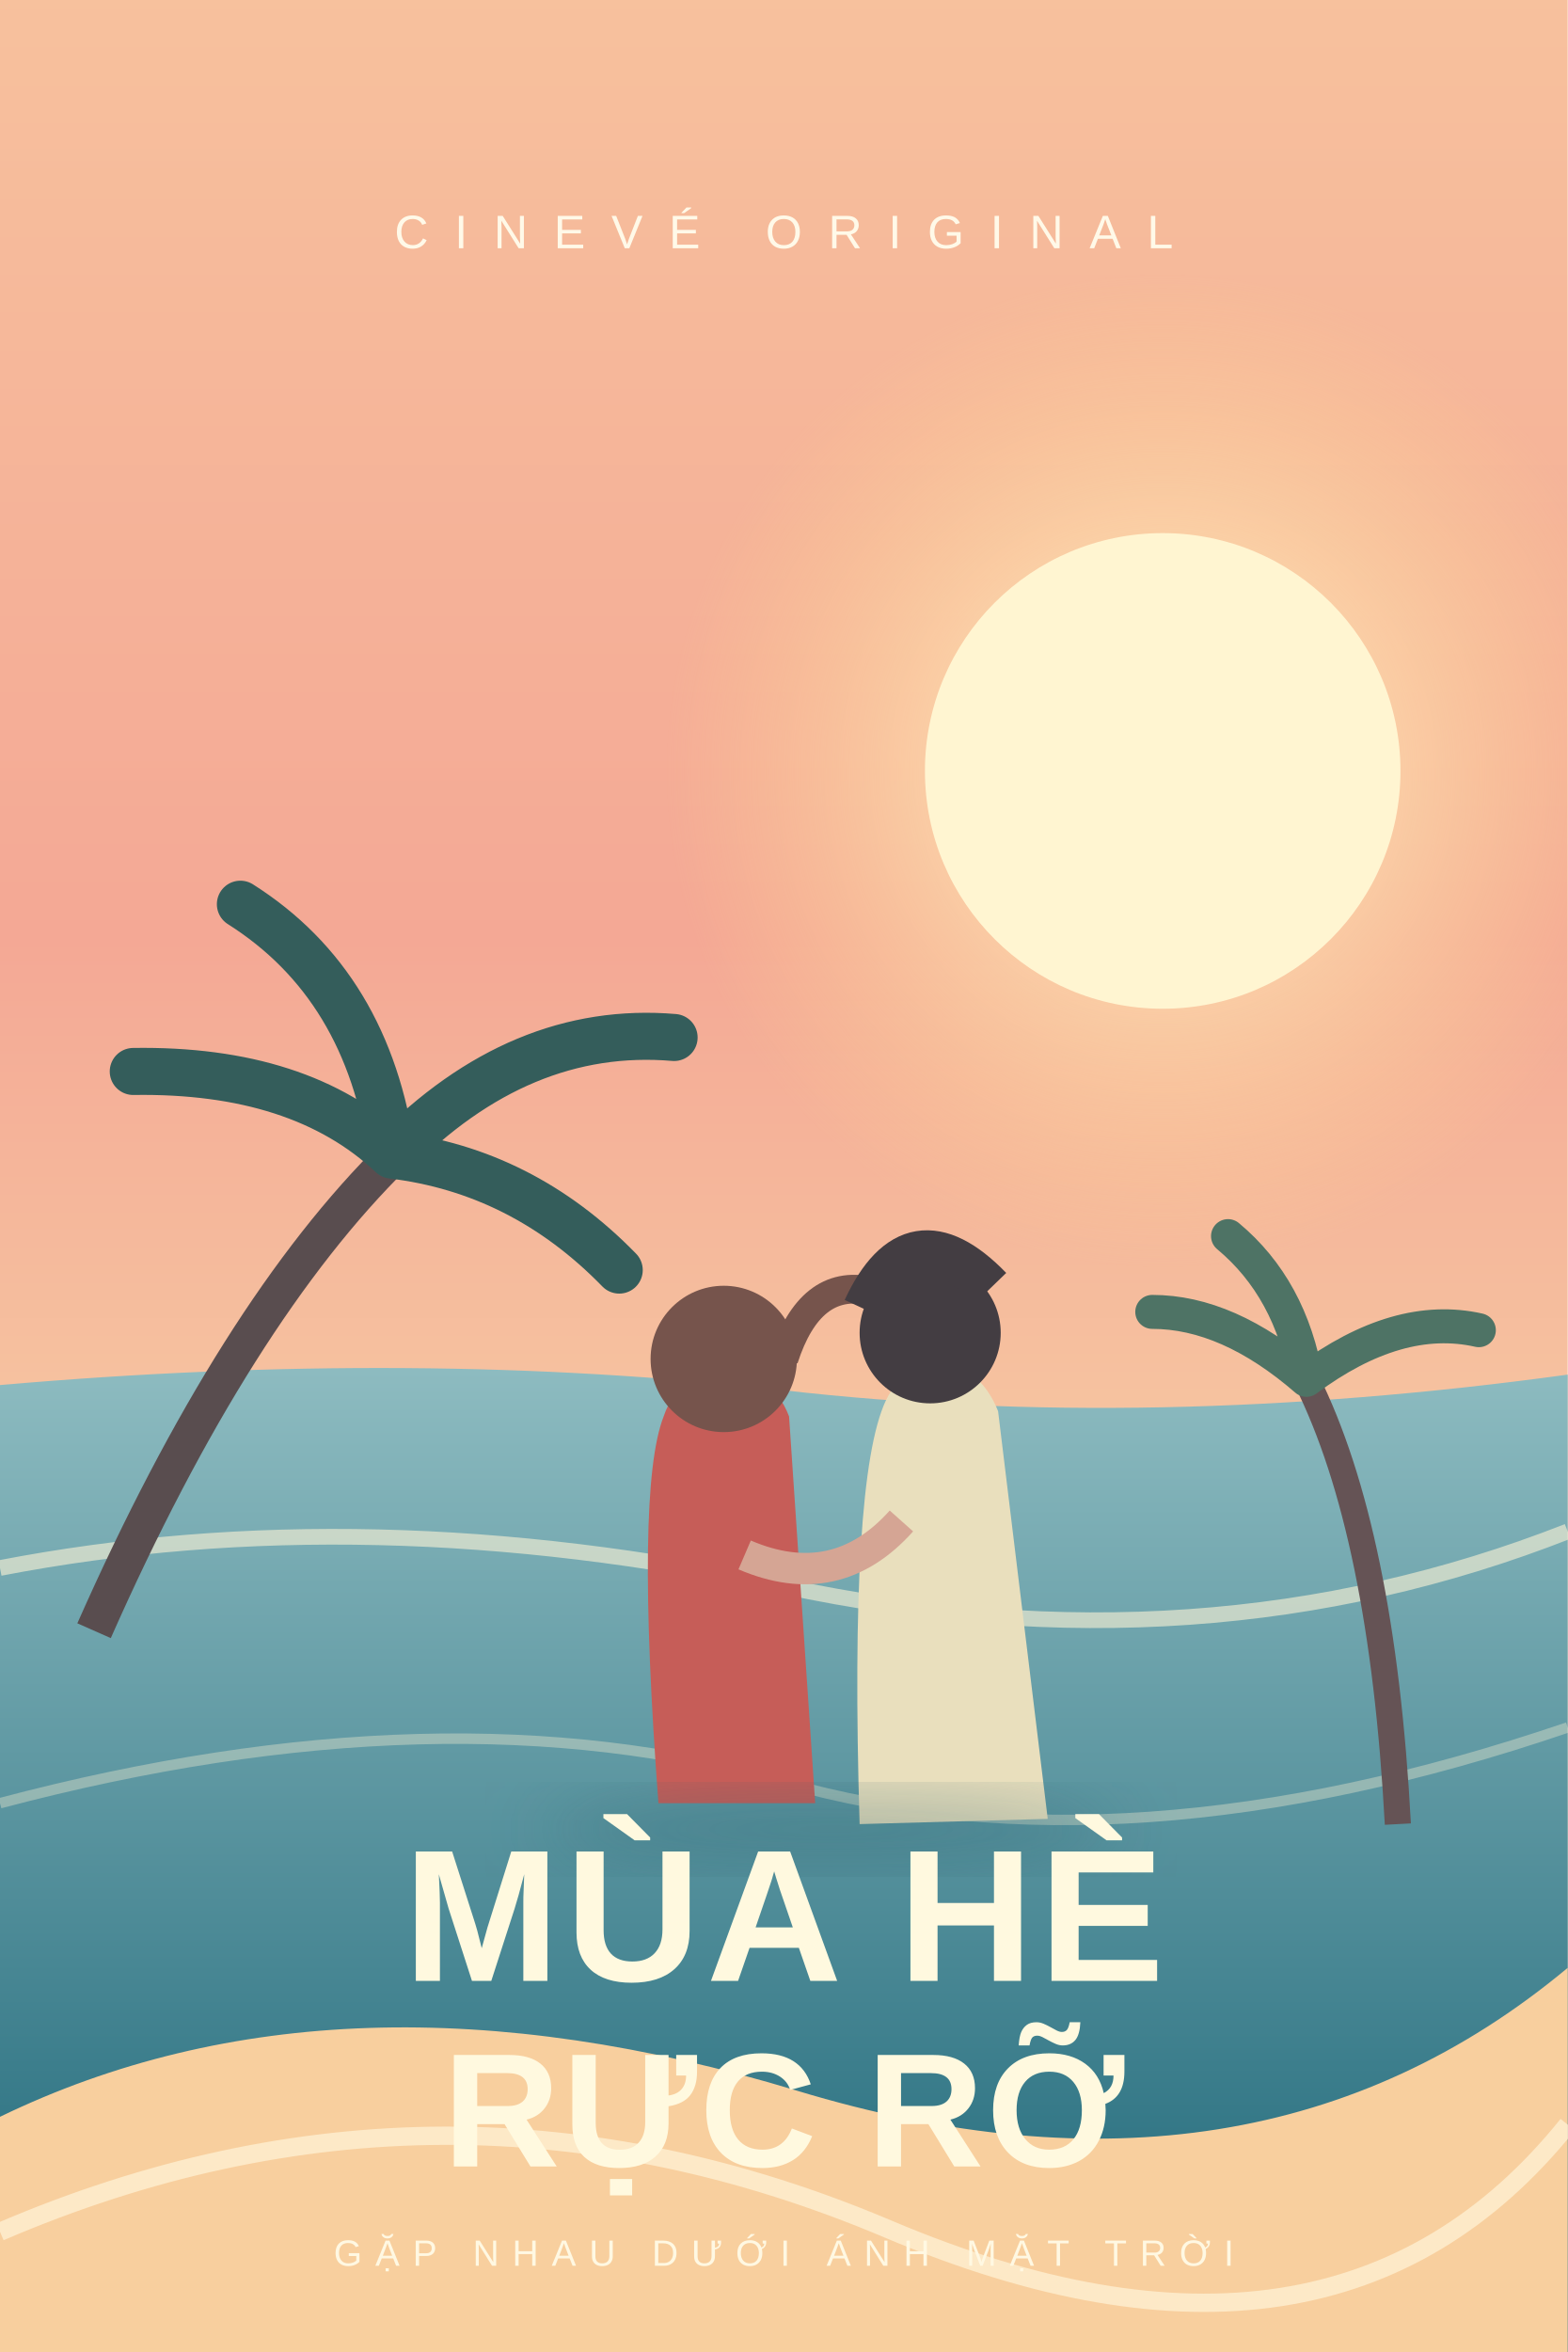
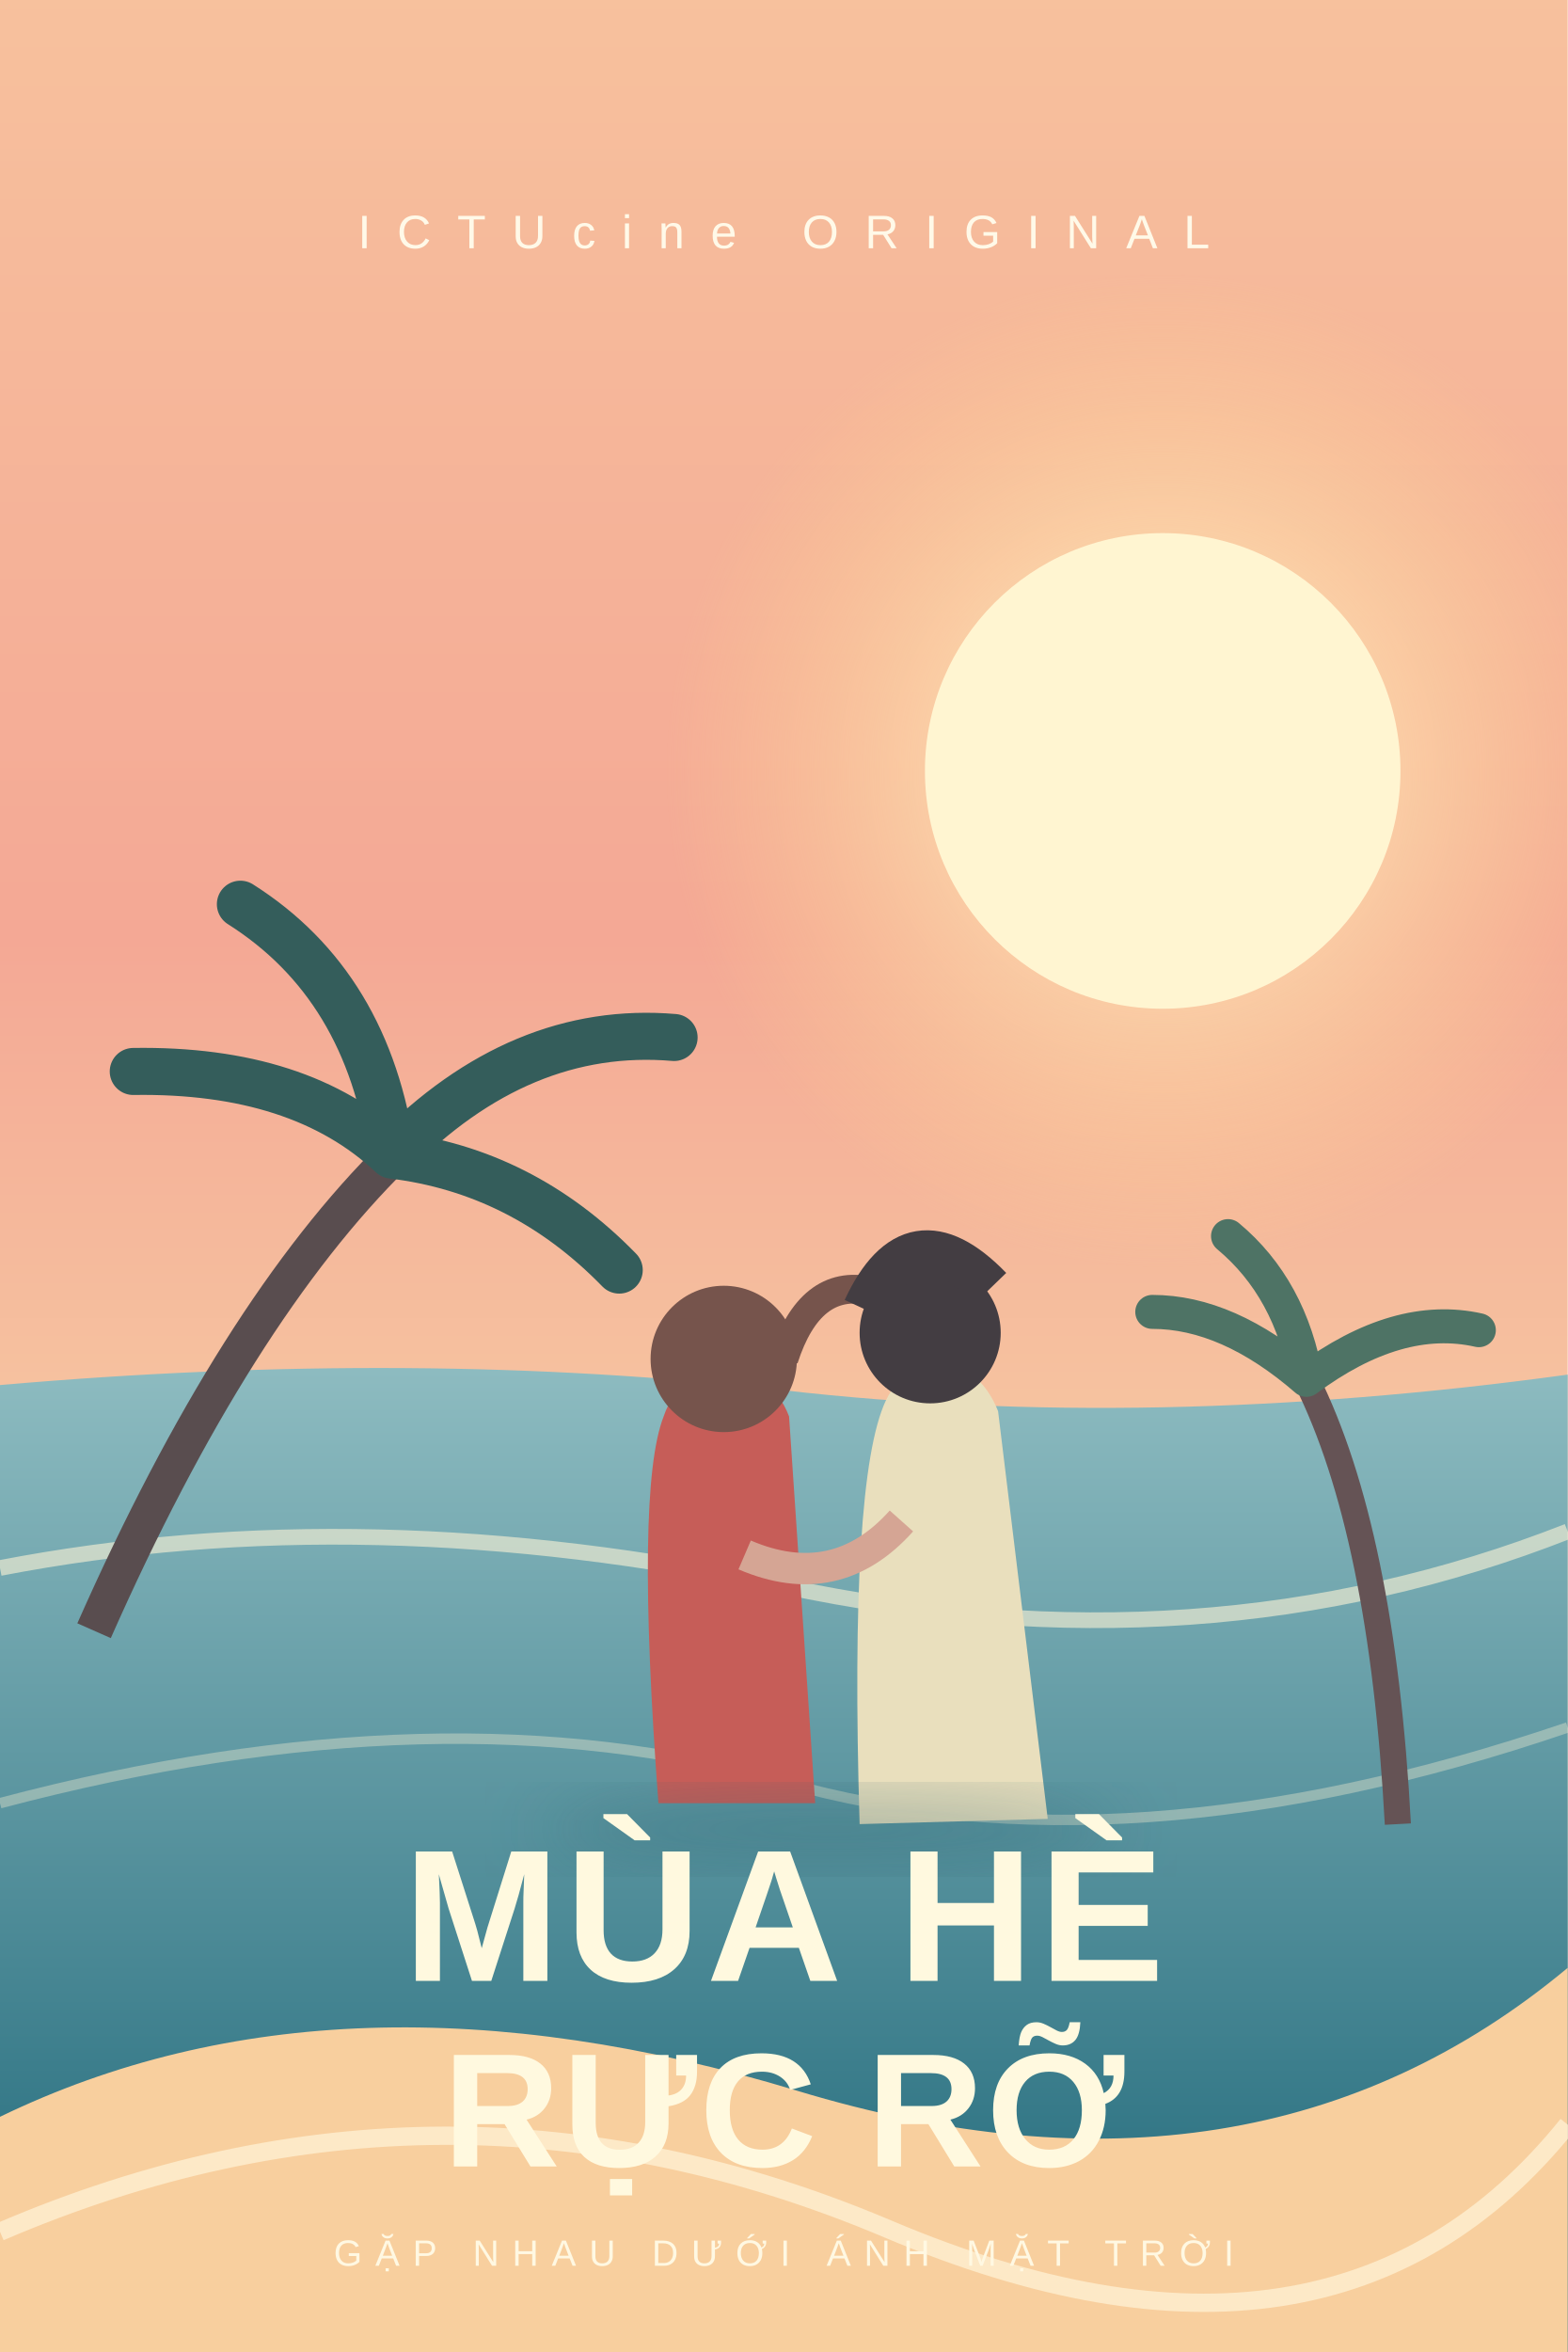
<svg xmlns="http://www.w3.org/2000/svg" viewBox="0 0 600 900" role="img" aria-label="Minh họa Mùa Hè Rực Rỡ">
  <defs>
    <linearGradient id="sky" x2="0" y2="1">
      <stop stop-color="#f7c19d" />
      <stop offset=".4" stop-color="#f4a895" />
      <stop offset=".72" stop-color="#f7d3a6" />
      <stop offset="1" stop-color="#478c94" />
    </linearGradient>
    <linearGradient id="sea" x2="0" y2="1">
      <stop stop-color="#8dbbc0" />
      <stop offset="1" stop-color="#1b6577" />
    </linearGradient>
    <radialGradient id="sun">
      <stop stop-color="#fff5d0" />
      <stop offset="1" stop-color="#ffdb8e" stop-opacity="0" />
    </radialGradient>
    <filter id="soft">
      <feGaussianBlur stdDeviation="15" />
    </filter>
  </defs>
  <rect width="600" height="900" fill="url(#sky)" />
  <circle cx="445" cy="295" r="190" fill="url(#sun)" />
  <circle cx="445" cy="295" r="91" fill="#fff5d1" />
  <path d="M0 530Q160 516 300 532T600 526V900H0Z" fill="url(#sea)" />
  <path d="M0 600Q140 573 300 607T600 586" fill="none" stroke="#fdf4d5" stroke-width="6" opacity=".6" />
  <path d="M0 690Q170 645 300 682T600 661" fill="none" stroke="#fff3d4" stroke-width="4" opacity=".35" />
  <path d="M0 810Q130 747 305 800T600 753V900H0Z" fill="#f8cf9e" />
  <path d="M0 854Q170 781 340 853T600 813" fill="none" stroke="#fff4d8" stroke-width="7" opacity=".7" />
  <path d="M36 624Q90 502 151 442" fill="none" stroke="#594d4f" stroke-width="14" />
  <path d="M150 442q-35-33-99-32m99 32q-9-65-58-96m58 96q49-50 108-45m-108 45q50 6 87 44" fill="none" stroke="#345d5b" stroke-width="18" stroke-linecap="round" />
  <path d="M535 698Q529 586 500 528" fill="none" stroke="#655355" stroke-width="10" />
  <path d="M500 528q-30-26-59-26m59 26q-6-35-30-55m30 55q35-26 66-19" fill="none" stroke="#4e7365" stroke-width="13" stroke-linecap="round" />
  <path d="M252 690q-9-120 2-148c8-24 39-24 48 0l10 148Z" fill="#c65d58" />
  <circle cx="277" cy="520" r="28" fill="#76544c" />
  <path d="M300 520q10-31 33-26" fill="none" stroke="#76544c" stroke-width="11" />
  <path d="M329 698q-4-132 10-162c10-21 34-19 43 4l19 156Z" fill="#e9dfbd" />
  <circle cx="356" cy="510" r="27" fill="#433d42" />
  <path d="M331 501q18-39 48-8" fill="none" stroke="#433d42" stroke-width="17" />
  <path d="M285 595Q320 610 345 582" fill="none" stroke="#d5a594" stroke-width="12" />
  <ellipse cx="318" cy="700" rx="110" ry="15" fill="#2b5f6c" opacity=".35" filter="url(#soft)" />
-   <text x="300" y="95" text-anchor="middle" fill="#fff9e8" font-family="Arial,sans-serif" font-size="18" letter-spacing="10">CINEVÉ ORIGINAL</text>
+   <text x="300" y="95" text-anchor="middle" fill="#fff9e8" font-family="Arial,sans-serif" font-size="18" letter-spacing="10">ICTUcine ORIGINAL</text>
  <text x="300" y="758" text-anchor="middle" fill="#fff9df" font-family="Arial,sans-serif" font-size="72" font-weight="900" letter-spacing="2">MÙA HÈ</text>
  <text x="300" y="829" text-anchor="middle" fill="#fff9df" font-family="Arial,sans-serif" font-size="62" font-weight="900" letter-spacing="1">RỰC RỠ</text>
  <text x="300" y="867" text-anchor="middle" fill="#fff8e2" font-family="Arial,sans-serif" font-size="14" letter-spacing="5">GẶP NHAU DƯỚI ÁNH MẶT TRỜI</text>
</svg>
